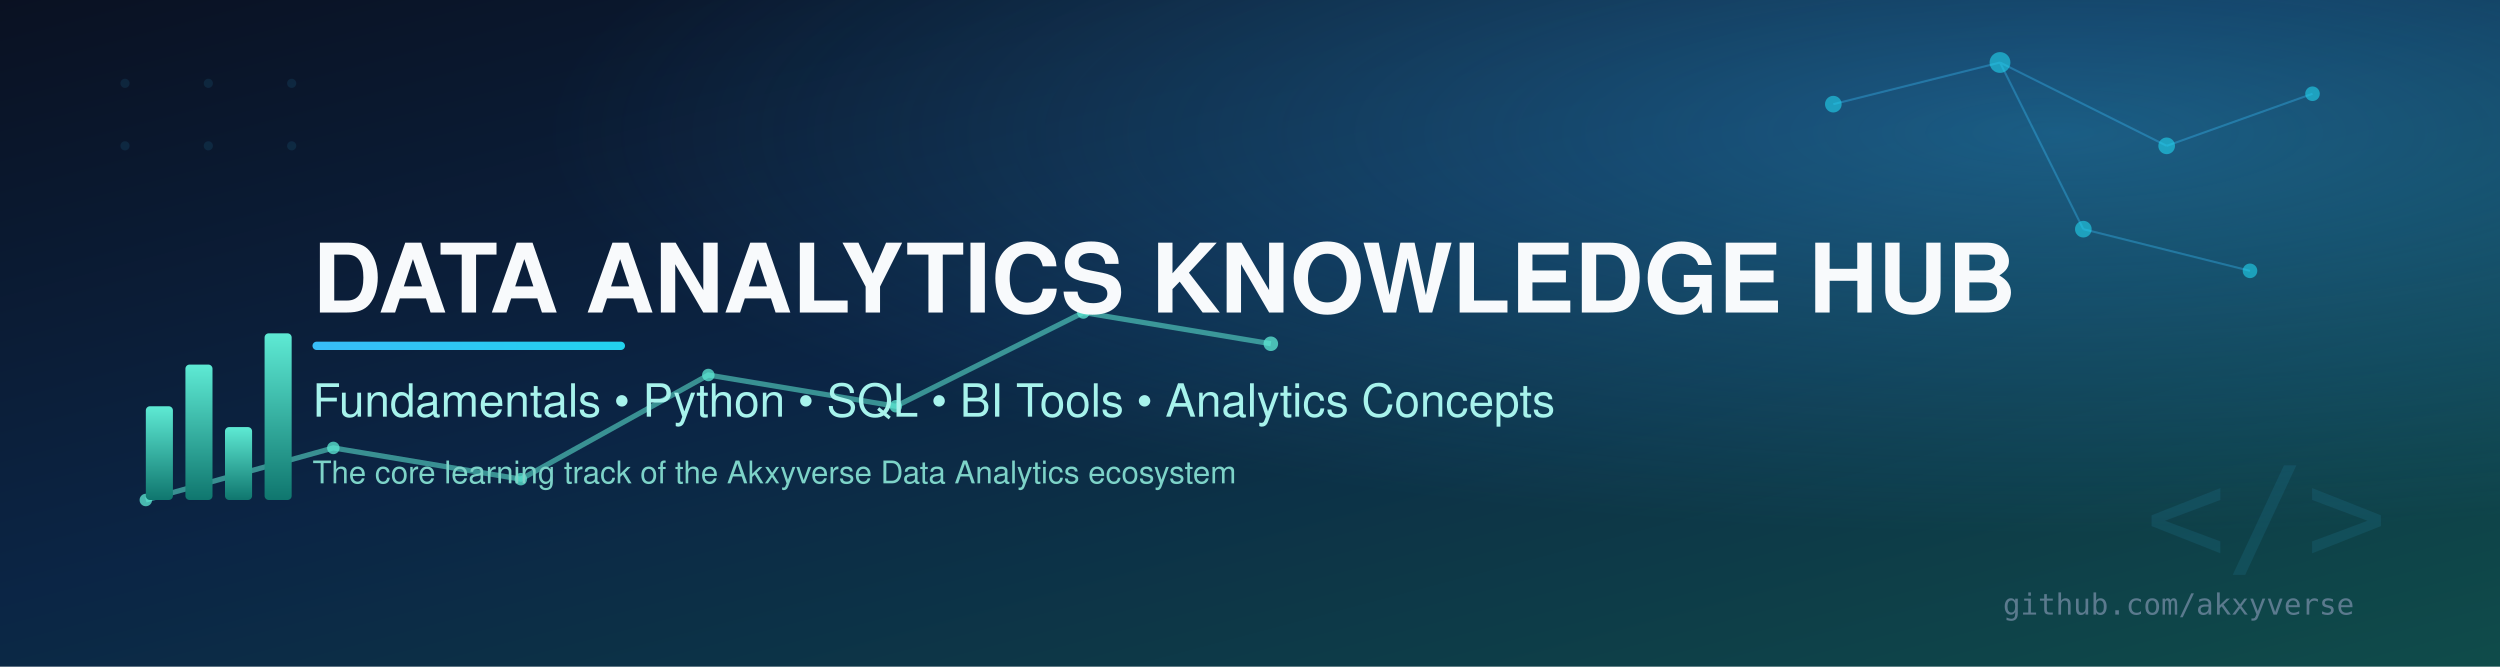
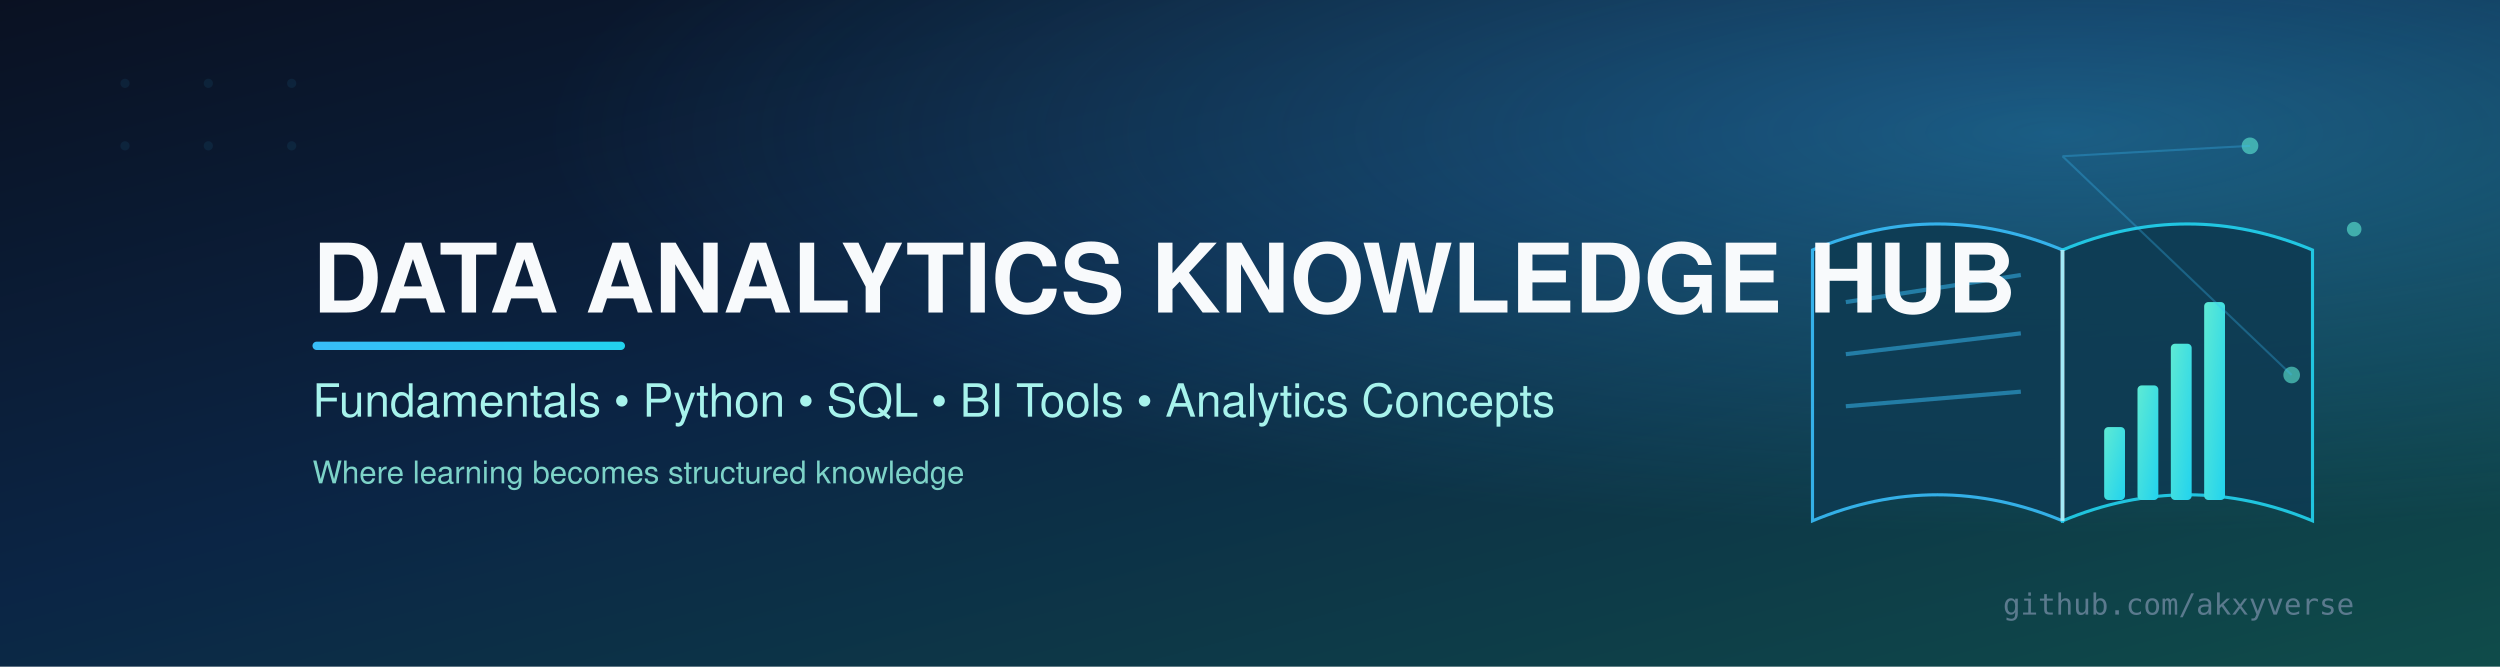
<svg xmlns="http://www.w3.org/2000/svg" width="1200" height="320" viewBox="0 0 1200 320" role="img" aria-label="Data Analytics Knowledge Hub banner">
  <defs>
    <linearGradient id="bg" x1="0%" y1="0%" x2="100%" y2="100%">
      <stop offset="0%" stop-color="#0a1122" />
      <stop offset="45%" stop-color="#0b2545" />
      <stop offset="100%" stop-color="#0f4c4a" />
    </linearGradient>
    <radialGradient id="glow" cx="82%" cy="20%" r="60%">
      <stop offset="0%" stop-color="#38bdf8" stop-opacity="0.35" />
      <stop offset="100%" stop-color="#38bdf8" stop-opacity="0" />
    </radialGradient>
    <linearGradient id="accent" x1="0%" y1="0%" x2="100%" y2="0%">
      <stop offset="0%" stop-color="#38bdf8" />
      <stop offset="100%" stop-color="#22d3ee" />
    </linearGradient>
-     <linearGradient id="barGrad" x1="0%" y1="100%" x2="0%" y2="0%">
-       <stop offset="0%" stop-color="#0f766e" />
-       <stop offset="100%" stop-color="#5eead4" />
+     <linearGradient id="pageGrad" x1="0%" y1="0%" x2="100%" y2="100%">
+       <stop offset="0%" stop-color="#5eead4" />
+       <stop offset="100%" stop-color="#22d3ee" />
    </linearGradient>
  </defs>
  <rect width="1200" height="320" fill="url(#bg)" />
  <rect width="1200" height="320" fill="url(#glow)" />
-   <g stroke="#38bdf8" stroke-width="1" opacity="0.35">
-     <line x1="880" y1="50" x2="960" y2="30" />
-     <line x1="960" y1="30" x2="1040" y2="70" />
-     <line x1="960" y1="30" x2="1000" y2="110" />
-     <line x1="1040" y1="70" x2="1110" y2="45" />
-     <line x1="1000" y1="110" x2="1080" y2="130" />
-   </g>
-   <g fill="#22d3ee" opacity="0.6">
-     <circle cx="880" cy="50" r="4" />
-     <circle cx="960" cy="30" r="5" />
-     <circle cx="1040" cy="70" r="4" />
-     <circle cx="1000" cy="110" r="4" />
-     <circle cx="1110" cy="45" r="3.5" />
-     <circle cx="1080" cy="130" r="3.5" />
-   </g>
-   <g fill="#38bdf8" opacity="0.10">
+   <g fill="#38bdf8" opacity="0.08">
    <circle cx="60" cy="40" r="2.2" />
    <circle cx="100" cy="40" r="2.2" />
    <circle cx="140" cy="40" r="2.2" />
    <circle cx="60" cy="70" r="2.2" />
    <circle cx="100" cy="70" r="2.2" />
    <circle cx="140" cy="70" r="2.2" />
  </g>
-   <text x="1030" y="270" font-family="Consolas, Menlo, monospace" font-size="64" fill="#38bdf8" opacity="0.10">&lt;/&gt;</text>
-   <polyline points="70,240 160,215 250,230 340,180 430,195 520,150 610,165" fill="none" stroke="#5eead4" stroke-width="2.5" opacity="0.55" />
-   <g fill="#5eead4" opacity="0.75">
-     <circle cx="70" cy="240" r="3" />
-     <circle cx="160" cy="215" r="3" />
-     <circle cx="250" cy="230" r="3" />
-     <circle cx="340" cy="180" r="3" />
-     <circle cx="430" cy="195" r="3" />
-     <circle cx="520" cy="150" r="3" />
-     <circle cx="610" cy="165" r="3.5" />
+   <g transform="translate(870,110)">
+     <path d="M0,10 Q60,-15 120,10 L120,140 Q60,115 0,140 Z" fill="#0d3b52" stroke="#38bdf8" stroke-width="1.5" opacity="0.9" />
+     <line x1="16" y1="35" x2="100" y2="22" stroke="#38bdf8" stroke-width="2" opacity="0.5" />
+     <line x1="16" y1="60" x2="100" y2="50" stroke="#38bdf8" stroke-width="2" opacity="0.5" />
+     <line x1="16" y1="85" x2="100" y2="78" stroke="#38bdf8" stroke-width="2" opacity="0.5" />
+     <path d="M120,10 Q180,-15 240,10 L240,140 Q180,115 120,140 Z" fill="#0d3b52" stroke="#22d3ee" stroke-width="1.5" opacity="0.9" />
+     <rect x="140" y="95" width="10" height="35" rx="2" fill="url(#pageGrad)" />
+     <rect x="156" y="75" width="10" height="55" rx="2" fill="url(#pageGrad)" />
+     <rect x="172" y="55" width="10" height="75" rx="2" fill="url(#pageGrad)" />
+     <rect x="188" y="35" width="10" height="95" rx="2" fill="url(#pageGrad)" />
+     <line x1="120" y1="10" x2="120" y2="140" stroke="#f8fafc" stroke-width="2" opacity="0.6" />
  </g>
-   <g transform="translate(70,150)">
-     <rect x="0" y="45" width="13" height="45" rx="2" fill="url(#barGrad)" />
-     <rect x="19" y="25" width="13" height="65" rx="2" fill="url(#barGrad)" />
-     <rect x="38" y="55" width="13" height="35" rx="2" fill="url(#barGrad)" />
-     <rect x="57" y="10" width="13" height="80" rx="2" fill="url(#barGrad)" />
+   <g fill="#5eead4" opacity="0.6">
+     <circle cx="1080" cy="70" r="4" />
+     <circle cx="1130" cy="110" r="3.5" />
+     <circle cx="1100" cy="180" r="4" />
+   </g>
+   <g stroke="#38bdf8" stroke-width="1" opacity="0.3">
+     <line x1="990" y1="75" x2="1080" y2="70" />
+     <line x1="990" y1="75" x2="1100" y2="180" />
  </g>
  <text x="150" y="150" font-family="Segoe UI, Helvetica, Arial, sans-serif" font-size="46" font-weight="700" fill="#f8fafc">
    DATA ANALYTICS KNOWLEDGE HUB
  </text>
  <rect x="150" y="164" width="150" height="4" rx="2" fill="url(#accent)" />
  <text x="150" y="200" font-family="Segoe UI, Helvetica, Arial, sans-serif" font-size="22" font-weight="500" fill="#a7f3ec">
    Fundamentals • Python • SQL • BI Tools • Analytics Concepts
  </text>
  <text x="150" y="232" font-family="Segoe UI, Helvetica, Arial, sans-serif" font-size="15" fill="#7dd3c8">
-     The core learning track of the Akxyverse Data Analytics ecosystem
+     Where learning becomes structured knowledge
  </text>
  <text x="1130" y="295" text-anchor="end" font-family="Consolas, Menlo, monospace" font-size="14" fill="#5b7a8e">
    github.com/akxyverse
  </text>
</svg>
